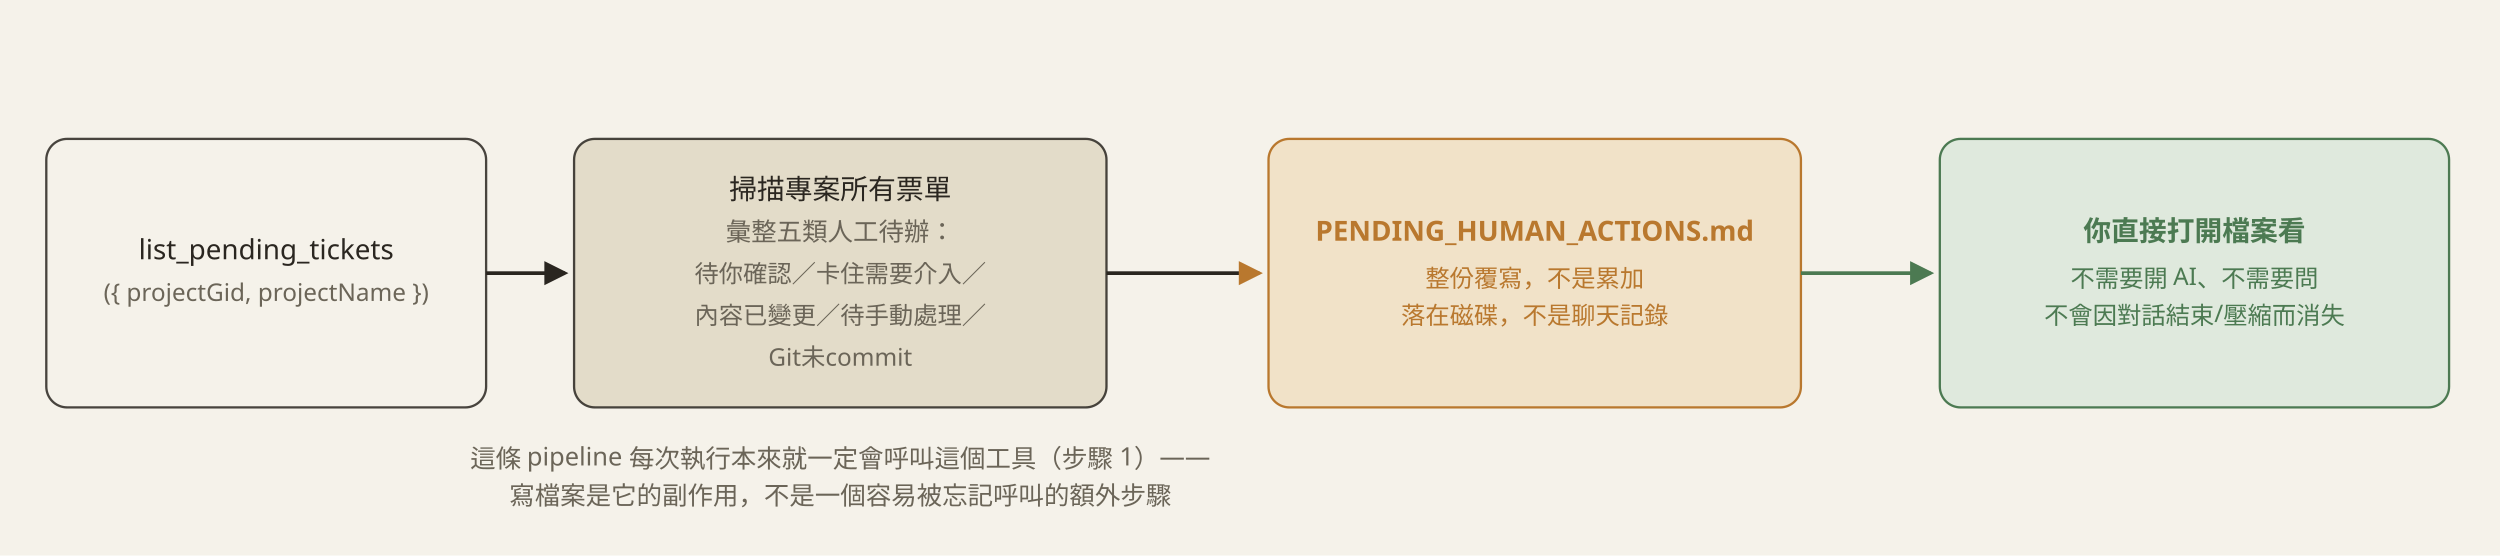
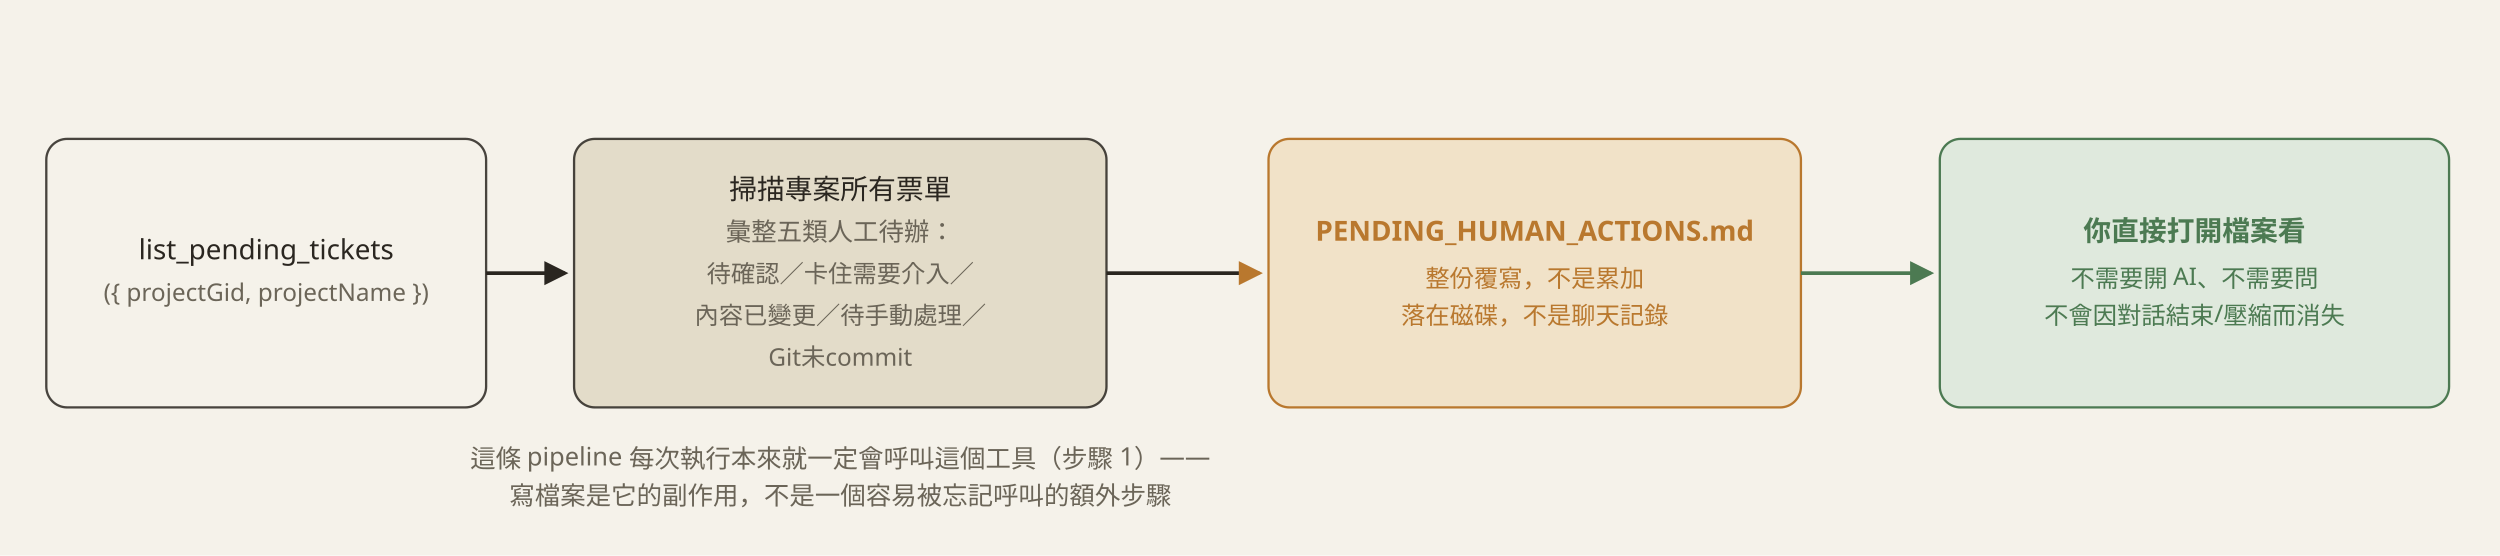
- <svg xmlns="http://www.w3.org/2000/svg" viewBox="0 0 1080 240" role="img" aria-label="待人工處理清單持久化機制：呼叫 list_pending_tickets 並帶上 projectName 時，會掃描這個 Asana 專案所有票單、彙整待你確認／卡住需要介入／Asana 內容已變更待重新確認／需要你手動處理的事項／Git 尚未 commit 的變更五類項目，整份覆寫進 PENDING_HUMAN_ACTIONS.md；這份檔案落在磁碟上，任何 session、甚至不開 AI 都能直接打開看，不會因為聊天記錄被清掉或壓縮就遺失">
+ <svg xmlns="http://www.w3.org/2000/svg" viewBox="0 0 1080 240" role="img" aria-label="待人工處理清單持久化機制：呼叫 list_pending_tickets 並帶上 projectName 時，會掃描這個 Asana 專案所有票單、彙整待確認／卡住需要介入／Asana 內容已變更待重新確認／需要你手動處理的事項／Git 尚未 commit 的變更五類項目，整份覆寫進 PENDING_HUMAN_ACTIONS.md；這份檔案落在磁碟上，任何 session、甚至不開 AI 都能直接打開看，不會因為聊天記錄被清掉或壓縮就遺失">
  <defs>
    <marker id="arrowReport" viewBox="0 0 10 10" refX="8.5" refY="5" markerWidth="6.5" markerHeight="6.5" orient="auto-start-reverse">
      <path d="M0,0 L10,5 L0,10 z" fill="#2a2620" />
    </marker>
    <marker id="arrowReportWarn" viewBox="0 0 10 10" refX="8.5" refY="5" markerWidth="6.5" markerHeight="6.5" orient="auto-start-reverse">
      <path d="M0,0 L10,5 L0,10 z" fill="#b9782e" />
    </marker>
    <marker id="arrowReportGood" viewBox="0 0 10 10" refX="8.5" refY="5" markerWidth="6.5" markerHeight="6.5" orient="auto-start-reverse">
      <path d="M0,0 L10,5 L0,10 z" fill="#4c7a52" />
    </marker>
  </defs>
  <rect x="0" y="0" width="1080" height="240" fill="#f5f2ea" />
  <g font-family="'IBM Plex Mono','Noto Sans TC',sans-serif">
    <rect x="20" y="60" width="190" height="116" rx="9" fill="none" stroke="#2a2620" stroke-opacity="0.85" />
    <text x="115" y="112" text-anchor="middle" font-size="12" fill="#2a2620">list_pending_tickets</text>
    <text x="115" y="130" text-anchor="middle" font-size="10.5" fill="#6b6558">({ projectGid, projectName })</text>
    <rect x="248" y="60" width="230" height="116" rx="9" fill="#e3dcc9" stroke="#2a2620" stroke-opacity="0.85" />
    <text x="363" y="86" text-anchor="middle" font-family="'Noto Sans TC',sans-serif" font-size="12" fill="#2a2620">掃描專案所有票單</text>
    <text x="363" y="104" text-anchor="middle" font-family="'Noto Sans TC',sans-serif" font-size="11" fill="#6b6558">彙整五類人工待辦：</text>
-     <text x="363" y="122" text-anchor="middle" font-family="'Noto Sans TC',sans-serif" font-size="10.5" fill="#6b6558">待你確認／卡住需要介入／</text>
+     <text x="363" y="122" text-anchor="middle" font-family="'Noto Sans TC',sans-serif" font-size="10.5" fill="#6b6558">待確認／卡住需要介入／</text>
    <text x="363" y="140" text-anchor="middle" font-family="'Noto Sans TC',sans-serif" font-size="10.5" fill="#6b6558">內容已變更／待手動處理／</text>
    <text x="363" y="158" text-anchor="middle" font-family="'Noto Sans TC',sans-serif" font-size="10.5" fill="#6b6558">Git未commit</text>
    <rect x="548" y="60" width="230" height="116" rx="9" fill="#f1e2c8" stroke="#b9782e" />
    <text x="663" y="104" text-anchor="middle" font-size="12" font-weight="700" fill="#b9782e">PENDING_HUMAN_ACTIONS.md</text>
    <text x="663" y="124" text-anchor="middle" font-family="'Noto Sans TC',sans-serif" font-size="10.5" fill="#b9782e">整份覆寫，不是累加</text>
    <text x="663" y="140" text-anchor="middle" font-family="'Noto Sans TC',sans-serif" font-size="10.5" fill="#b9782e">落在磁碟，不是聊天記錄</text>
    <rect x="838" y="60" width="220" height="116" rx="9" fill="#dfe9dd" stroke="#4c7a52" />
    <text x="948" y="104" text-anchor="middle" font-size="12" font-weight="700" fill="#4c7a52">你直接打開檔案看</text>
    <text x="948" y="124" text-anchor="middle" font-family="'Noto Sans TC',sans-serif" font-size="10.5" fill="#4c7a52">不需要開 AI、不需要問</text>
    <text x="948" y="140" text-anchor="middle" font-family="'Noto Sans TC',sans-serif" font-size="10.5" fill="#4c7a52">不會因對話結束/壓縮而消失</text>
  </g>
  <line x1="210" y1="118" x2="244" y2="118" stroke="#2a2620" stroke-width="1.6" marker-end="url(#arrowReport)" />
  <line x1="478" y1="118" x2="544" y2="118" stroke="#2a2620" stroke-width="1.6" marker-end="url(#arrowReportWarn)" />
  <line x1="778" y1="118" x2="834" y2="118" stroke="#4c7a52" stroke-width="1.6" marker-end="url(#arrowReportGood)" />
  <text x="363" y="202" text-anchor="middle" font-family="'Noto Sans TC',sans-serif" font-size="11" fill="#6b6558">這條 pipeline 每次執行本來就一定會呼叫這個工具（步驟 1）——</text>
  <text x="363" y="218" text-anchor="middle" font-family="'Noto Sans TC',sans-serif" font-size="11" fill="#6b6558">寫檔案是它的副作用，不是一個容易被忘記呼叫的額外步驟</text>
</svg>
